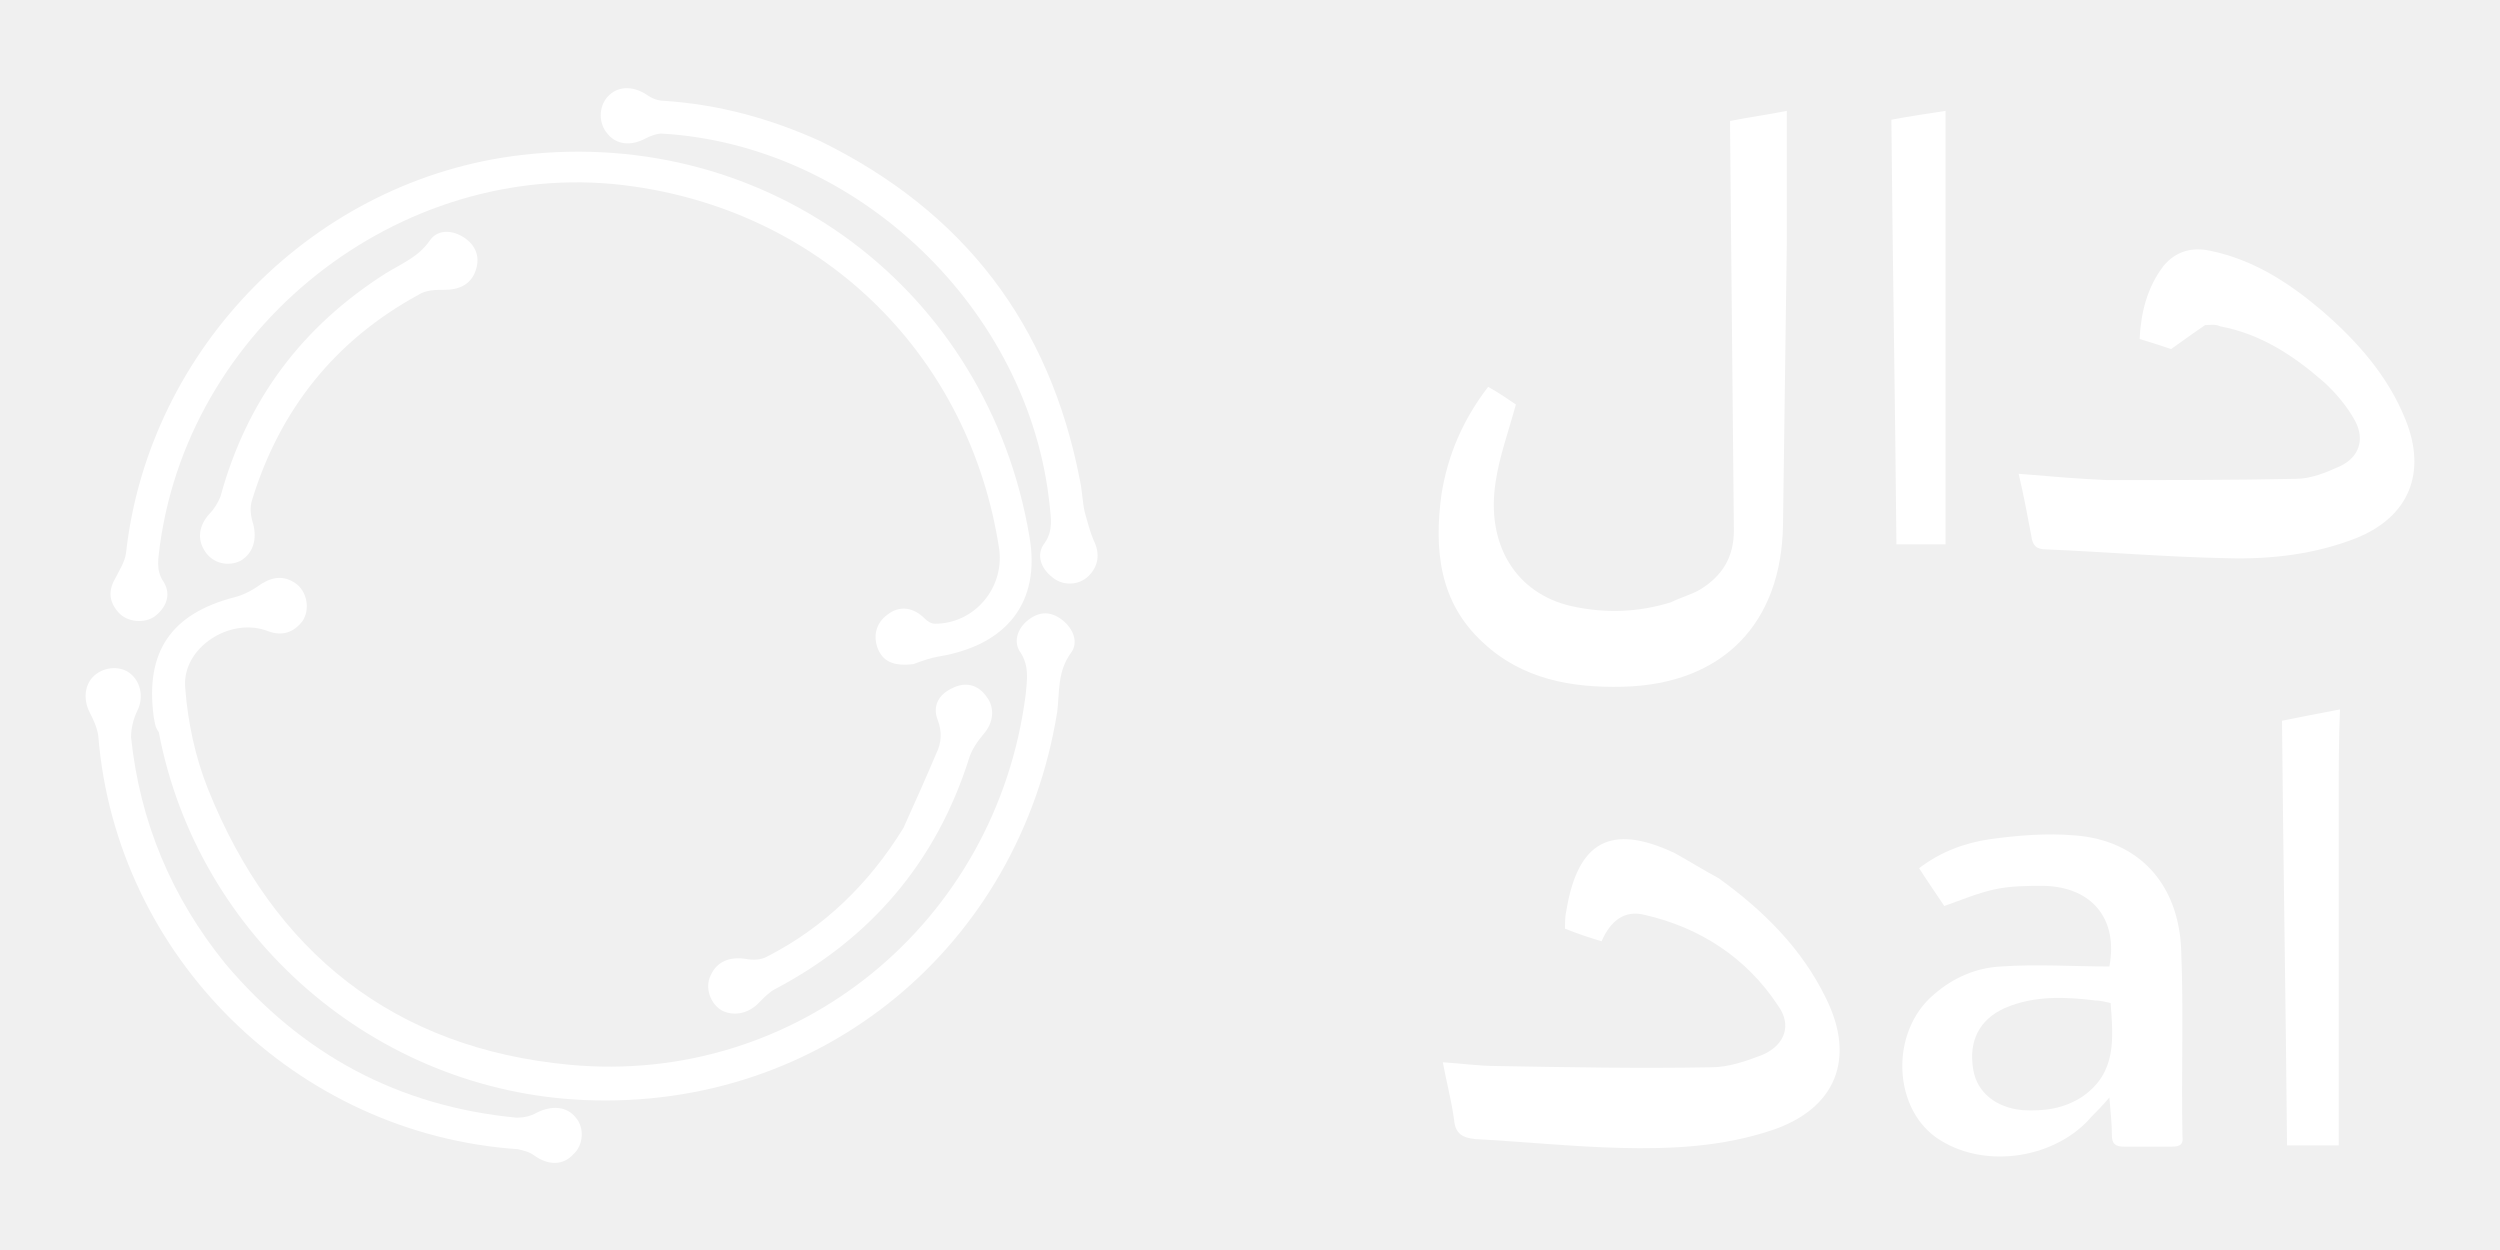
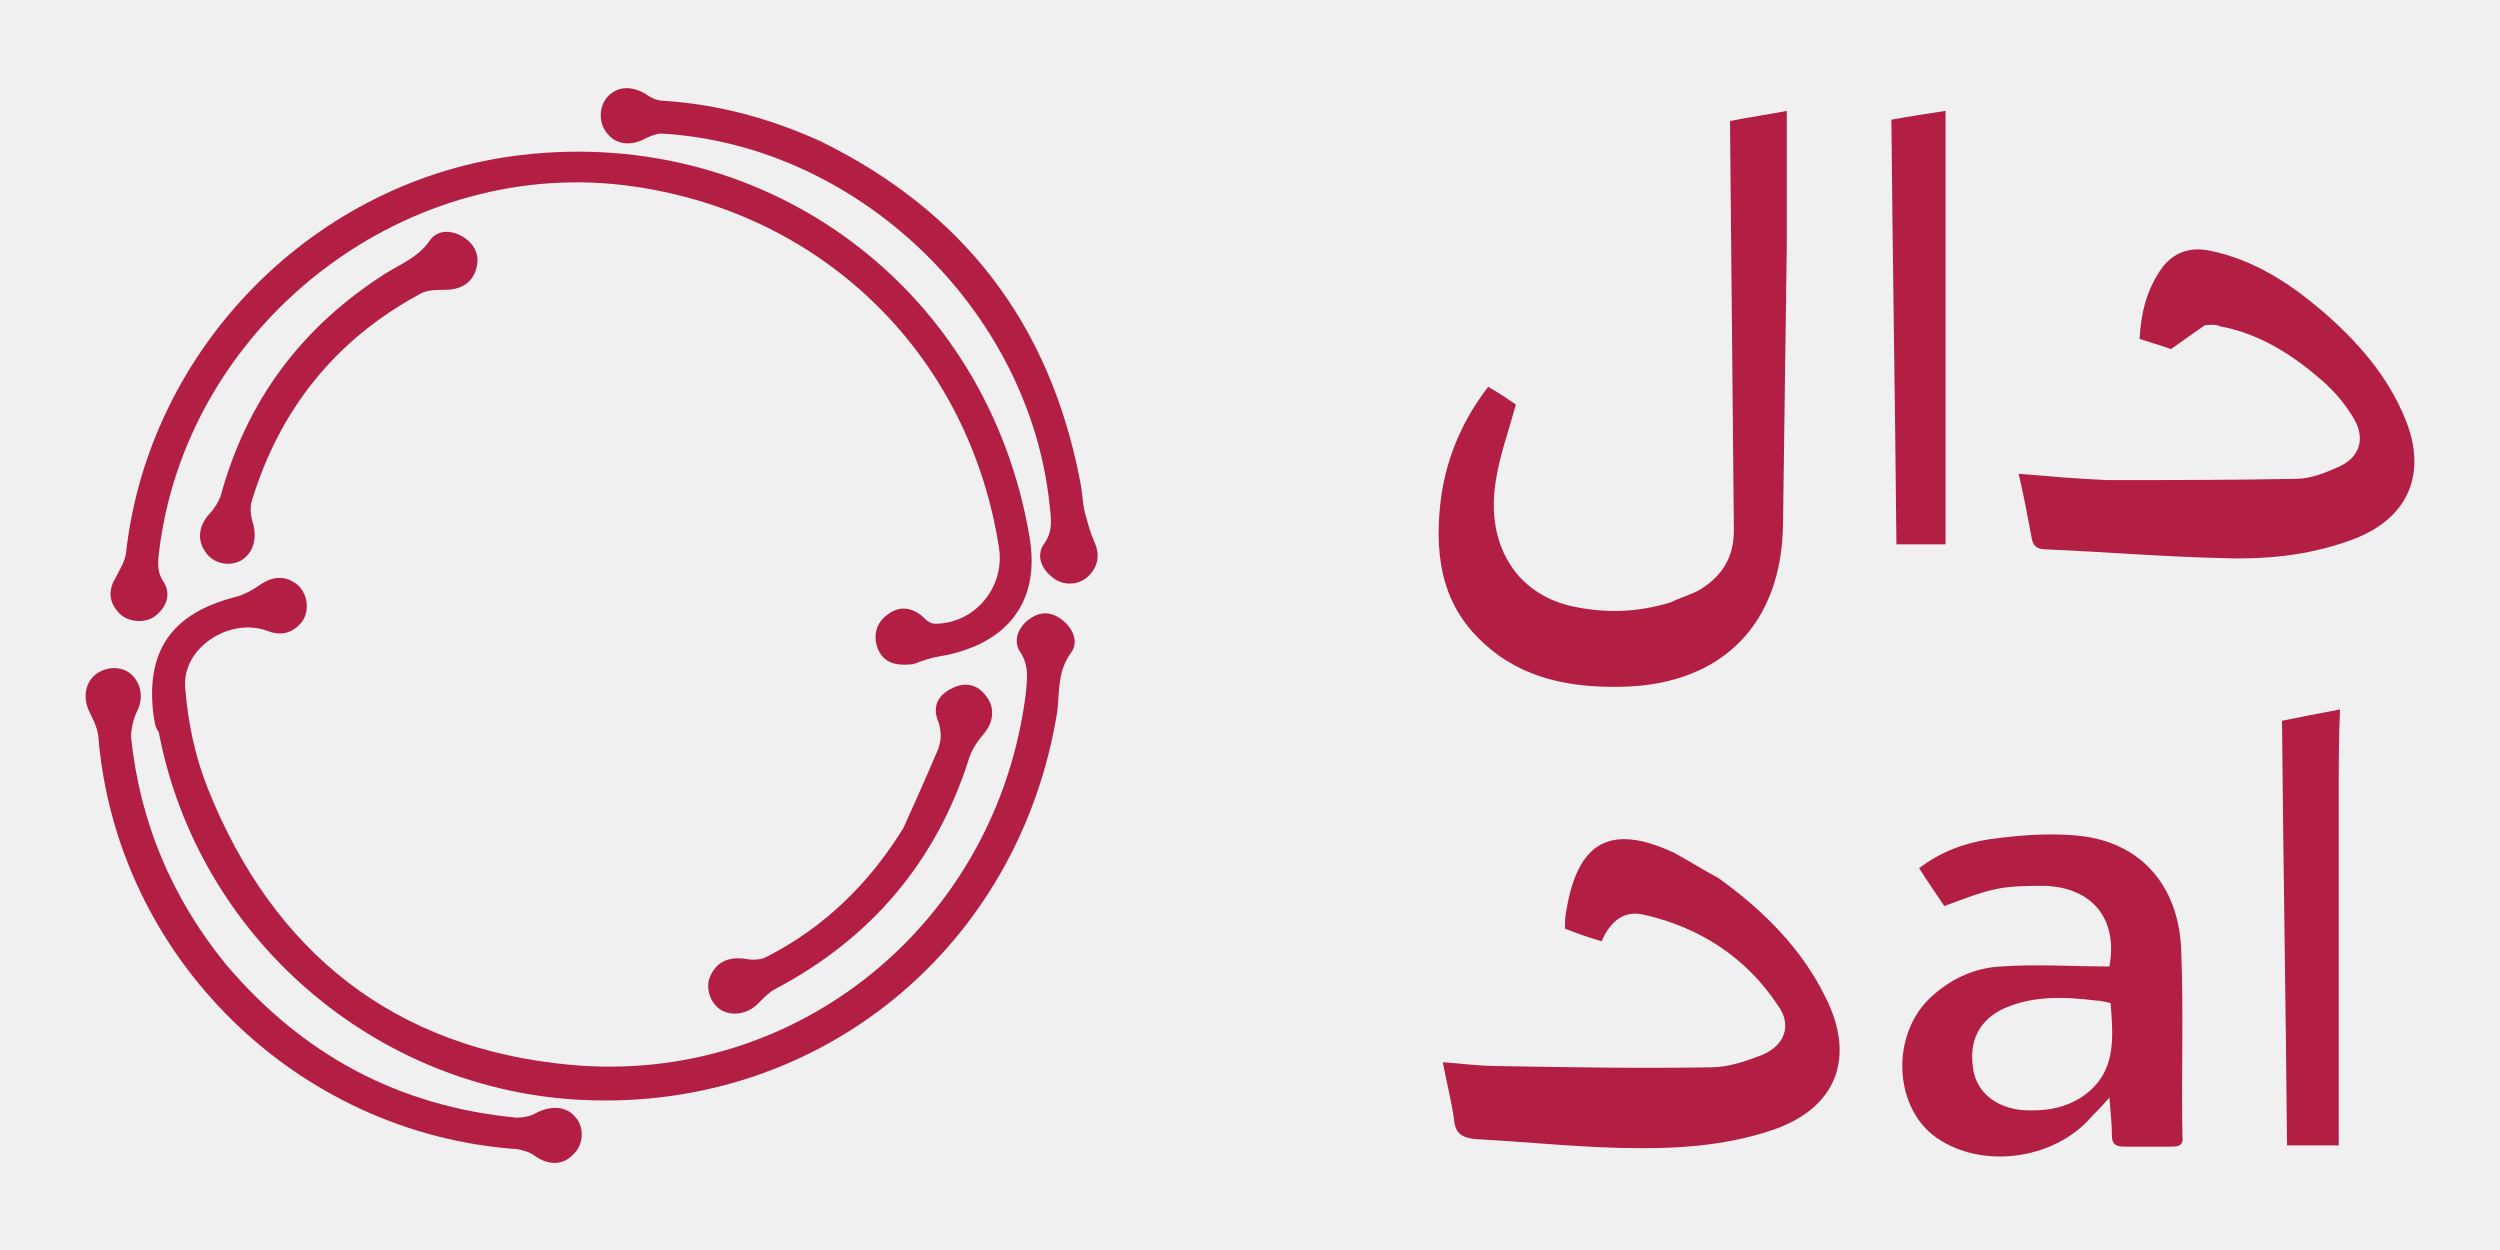
<svg xmlns="http://www.w3.org/2000/svg" version="1.1" id="Layer_1" x="0px" y="0px" viewBox="0 0 198.4 99.2" style="enable-background:new 0 0 198.4 99.2;" xml:space="preserve">
  <style type="text/css">
- 	.st0{fill:#FFFFFF;}
+ 	.st0{fill:#B31E44;}
</style>
  <g>
    <path class="st0" d="M132.6,47.8c0.8-0.4,1.6-0.6,2.3-1c1.8-1.1,2.7-2.6,2.7-4.7c-0.1-10.6-0.2-21.1-0.3-31.7c0-0.3,0-0.5,0-0.8   c1.5-0.3,3-0.5,4.5-0.8c0,3.6,0,7.1,0,10.6c-0.1,7.4-0.2,14.8-0.3,22.2c-0.1,7.9-4.8,12.7-12.7,12.9c-4.1,0.1-8-0.6-11.1-3.5   c-3.5-3.2-3.9-7.4-3.3-11.8c0.5-3.1,1.7-5.9,3.7-8.5c0.9,0.5,1.6,1,2.2,1.4c-0.6,2.2-1.3,4.1-1.6,6.1c-0.8,5,1.6,8.9,6,9.9   C127.4,48.7,130,48.6,132.6,47.8z" />
    <path class="st0" d="M12.2,56.9c-0.7-5.2,1.4-8.2,6.4-9.5c0.8-0.2,1.5-0.6,2.2-1.1c1-0.6,1.9-0.6,2.8,0.1c0.8,0.7,1,2,0.4,2.9   c-0.7,0.9-1.6,1.2-2.7,0.8c-3-1.2-6.9,1.3-6.6,4.5c0.2,2.7,0.8,5.5,1.8,8c5.2,13,14.8,20.6,28.7,21.9c18.1,1.7,33.9-11.3,36.2-29.4   c0.1-1.1,0.3-2.2-0.4-3.3c-0.6-0.8-0.3-1.9,0.6-2.6s1.8-0.7,2.7,0c0.9,0.7,1.3,1.8,0.7,2.6c-1.1,1.5-0.9,3.1-1.1,4.7   c-3,18.6-18.7,31.6-37.5,30.8c-16.6-0.7-30.7-12.9-33.8-29.2C12.3,57.7,12.3,57.4,12.2,56.9z" />
    <path class="st0" d="M72.5,52.7c-1.6,0.2-2.5-0.2-2.9-1.4c-0.3-1,0-1.9,0.8-2.5c1-0.8,2.1-0.6,3,0.3c0.2,0.2,0.5,0.4,0.8,0.4   c3.1,0,5.5-2.8,5.1-5.9C77,28.4,65.6,17,50.3,14.8c-17.8-2.6-35.1,10.5-37.6,28.4c-0.1,1-0.4,2,0.3,3c0.6,1,0.2,2-0.7,2.7   c-0.8,0.6-2.2,0.5-2.9-0.3c-0.8-0.9-0.8-1.8-0.2-2.8c0.3-0.6,0.7-1.2,0.8-1.9c1.8-16.3,15-29.7,31.4-31.6C61,10,78.4,23,81.7,42.6   c0.9,5.2-1.8,8.6-7.2,9.5C73.9,52.2,73.3,52.4,72.5,52.7z" />
    <path class="st0" d="M172.1,91c-1.2,0-2.3,0-3.5,0c-0.7,0-1-0.2-1-0.9c0-0.9-0.1-1.8-0.2-3c-0.6,0.7-1,1.1-1.4,1.5   c-2.8,3.3-8.3,4.2-12,1.9c-3.8-2.3-4.1-8.6-0.5-11.6c1.5-1.3,3.3-2.1,5.3-2.2c2.9-0.2,5.7,0,8.6,0c0.7-3.7-1.3-6.3-5.2-6.4   c-1.3,0-2.7,0-4,0.3s-2.5,0.8-3.9,1.3c-0.6-0.9-1.3-1.9-2-3c1.7-1.3,3.6-2,5.6-2.3c2.2-0.3,4.5-0.5,6.8-0.3c5,0.4,8.2,3.8,8.4,9.1   c0.2,4.9,0,9.9,0.1,14.8C173.3,91,172.8,91,172.1,91 M165.3,87c2.7-1.9,2.4-4.6,2.2-7.4c-0.5-0.1-0.8-0.2-1.2-0.2   c-2.4-0.3-4.9-0.4-7.2,0.6c-2,0.9-2.9,2.6-2.5,4.9c0.3,1.8,1.8,3,3.9,3.2C162.2,88.2,163.8,88,165.3,87z" />
    <path class="st0" d="M136.4,69.7c3.6,2.6,6.6,5.6,8.5,9.5c2.4,4.8,0.8,8.8-4.3,10.5c-3.9,1.3-7.9,1.5-12,1.4   c-3.9-0.1-7.7-0.5-11.5-0.7c-1-0.1-1.6-0.4-1.7-1.5c-0.2-1.5-0.6-3-0.9-4.6c1.5,0.1,2.9,0.3,4.3,0.3c5.7,0.1,11.3,0.2,17,0.1   c1.4,0,2.8-0.5,4.1-1c1.8-0.8,2.3-2.4,1.2-3.9c-2.5-3.8-6.2-6.2-10.6-7.2c-1.6-0.4-2.7,0.5-3.4,2.1c-1-0.3-1.9-0.6-2.9-1   c0-0.5,0-1,0.1-1.4c0.9-5.5,3.5-7,8.6-4.6C134,68.3,135.1,69,136.4,69.7z" />
    <path class="st0" d="M175,25.8c-0.9,0.6-1.7,1.2-2.7,1.9c-0.6-0.2-1.5-0.5-2.5-0.8c0.1-2.1,0.6-4.1,1.9-5.8c1-1.2,2.3-1.5,3.7-1.2   c3.4,0.7,6.2,2.5,8.8,4.7c2.8,2.4,5.3,5.2,6.7,8.7c1.7,4.2,0.3,7.7-3.9,9.4c-3.3,1.3-6.8,1.7-10.3,1.6c-4.8-0.1-9.6-0.5-14.3-0.7   c-0.8,0-1.1-0.3-1.2-1.1c-0.3-1.6-0.6-3.2-1-4.9c2.4,0.2,4.7,0.4,7,0.5c5,0,10,0,15-0.1c1.2,0,2.4-0.5,3.5-1c1.5-0.7,2-2.1,1.2-3.6   c-0.6-1.1-1.5-2.2-2.5-3.1c-2.4-2.1-5-3.8-8.2-4.4C175.8,25.7,175.4,25.8,175,25.8z" />
    <path class="st0" d="M17.9,76.5C24,83.7,31.6,87.8,41,88.7c0.5,0,1.1-0.1,1.6-0.4c1.2-0.6,2.4-0.5,3.1,0.4c0.7,0.8,0.6,2.2-0.2,2.9   c-0.8,0.9-2,0.9-3.1,0.1c-0.4-0.3-0.9-0.4-1.3-0.5C23.5,90,9.2,75.9,7.8,58.4c-0.1-0.7-0.4-1.3-0.7-1.9c-0.5-1-0.4-2.2,0.4-2.9   c0.8-0.7,2.1-0.8,2.9-0.1c0.8,0.7,1,1.9,0.5,2.9c-0.3,0.6-0.5,1.4-0.5,2.1C11.1,65.2,13.6,71.2,17.9,76.5z" />
    <path class="st0" d="M65.1,11.2c11.4,5.6,18.2,14.5,20.6,26.9c0.2,0.9,0.2,1.8,0.4,2.6c0.2,0.7,0.4,1.5,0.7,2.2   c0.5,1,0.4,2-0.4,2.8s-2.1,0.8-2.9,0.1c-0.9-0.7-1.3-1.8-0.6-2.7c0.7-1,0.5-2,0.4-3c-1.6-15.5-15.2-28.6-30.8-29.5   c-0.4,0-0.9,0.2-1.3,0.4c-1.1,0.6-2.3,0.5-3-0.4c-0.7-0.8-0.7-2.1,0-2.9c0.8-0.9,2-0.9,3.1-0.2C51.7,7.8,52.2,8,52.7,8   C57.1,8.3,61.1,9.4,65.1,11.2z" />
    <path class="st0" d="M185.6,63.5c0,9.2,0,18.2,0,27.4c-1.6,0-2.7,0-4.1,0c-0.1-11.2-0.3-22.4-0.4-33.7c1.5-0.3,3-0.6,4.6-0.9   C185.6,58.7,185.6,61.1,185.6,63.5z" />
    <path class="st0" d="M154.4,38.1c0,1.8,0,3.4,0,5.1c-1.3,0-2.5,0-3.9,0c-0.1-11.2-0.3-22.4-0.4-33.7c1.6-0.3,3-0.5,4.3-0.7   C154.4,18.6,154.4,28.3,154.4,38.1z" />
    <path class="st0" d="M71.7,65.7c0.9-2,1.8-4,2.6-5.9c0.4-0.8,0.5-1.7,0.1-2.7c-0.4-1.1,0.1-2,1.2-2.5c1-0.5,2-0.3,2.7,0.7   c0.7,0.9,0.5,2.1-0.2,2.9c-0.5,0.6-1,1.3-1.2,2c-2.6,8.2-7.8,14.3-15.4,18.3c-0.4,0.2-0.8,0.6-1.2,1c-0.8,0.9-2,1.2-3,0.7   c-0.9-0.5-1.4-1.8-0.9-2.8c0.5-1.1,1.5-1.5,2.8-1.3c0.5,0.1,1.2,0.1,1.7-0.2C65.4,73.6,69,70.1,71.7,65.7z" />
    <path class="st0" d="M30.6,21.7c1.3-0.8,2.6-1.3,3.5-2.6c0.6-0.9,1.8-0.9,2.8-0.2s1.2,1.7,0.8,2.7S36.4,23,35.3,23   c-0.7,0-1.5,0-2.1,0.4c-6.6,3.6-11,9.1-13.2,16.3c-0.2,0.6-0.1,1.3,0.1,1.9c0.3,1.2,0,2.3-1,2.9c-1,0.5-2.2,0.2-2.8-0.7   c-0.7-1-0.5-2.1,0.3-3c0.4-0.4,0.7-0.9,0.9-1.4C19.6,31.7,24,25.9,30.6,21.7z" />
  </g>
</svg>
